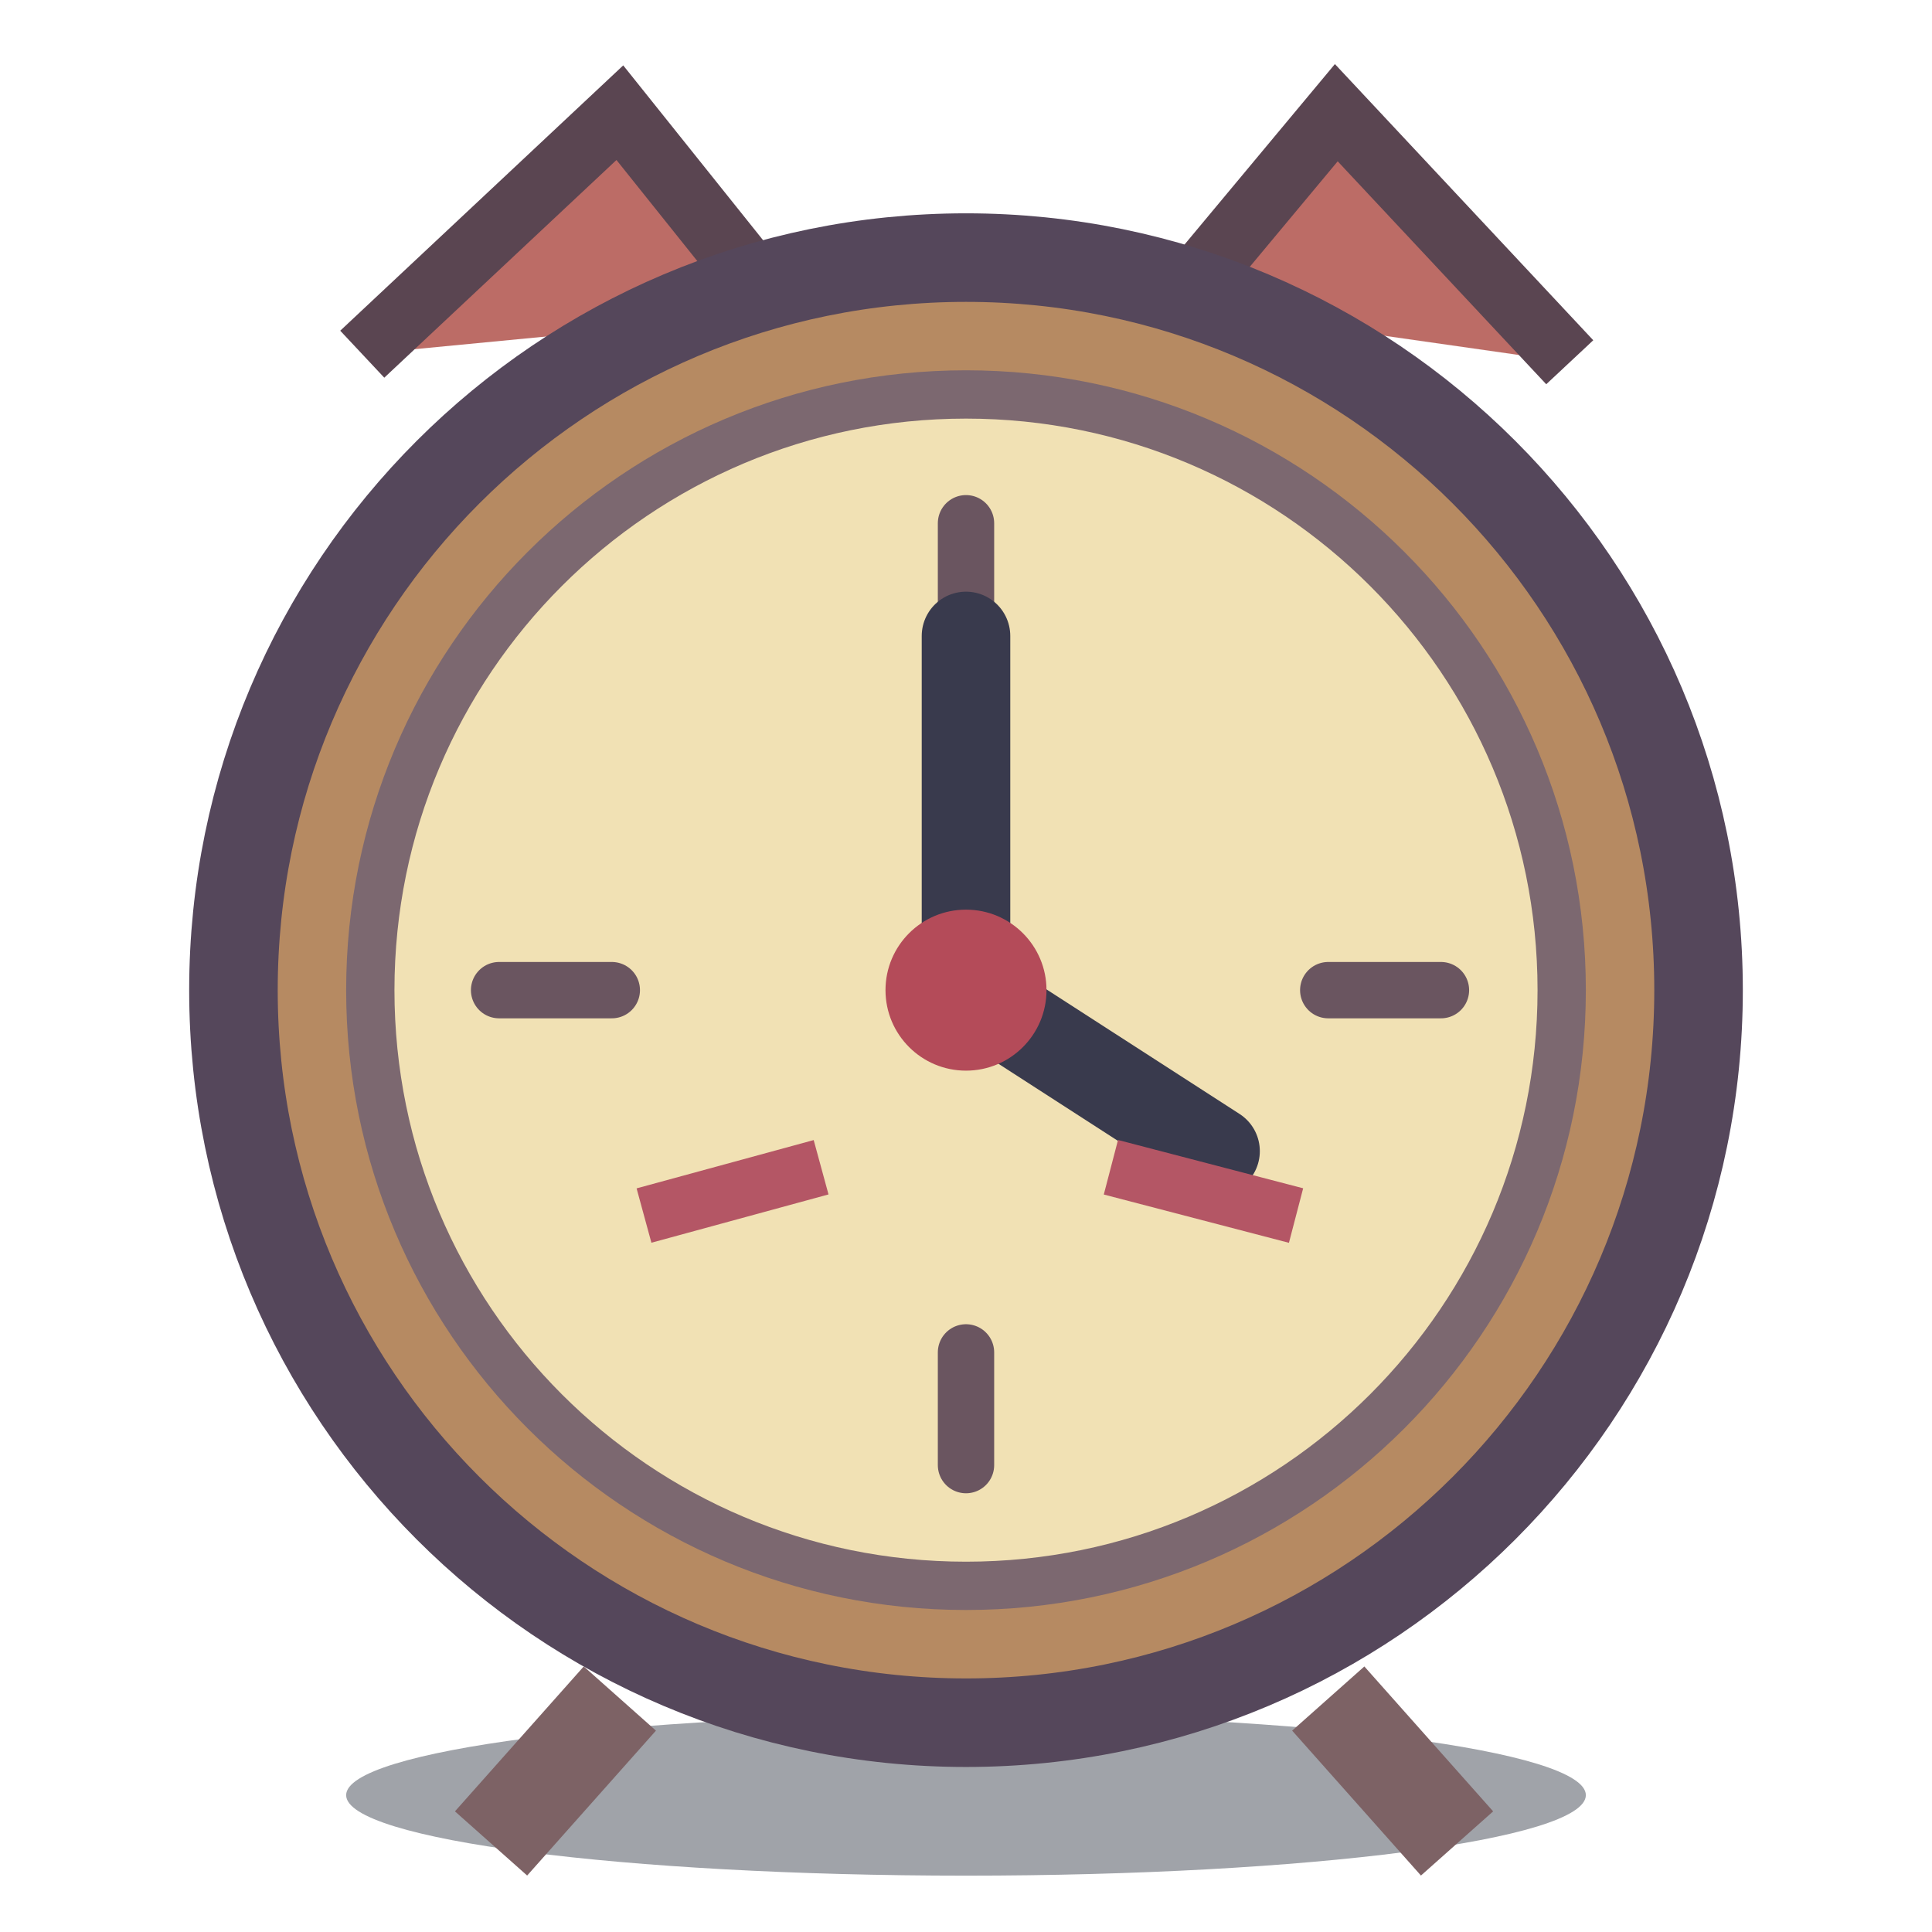
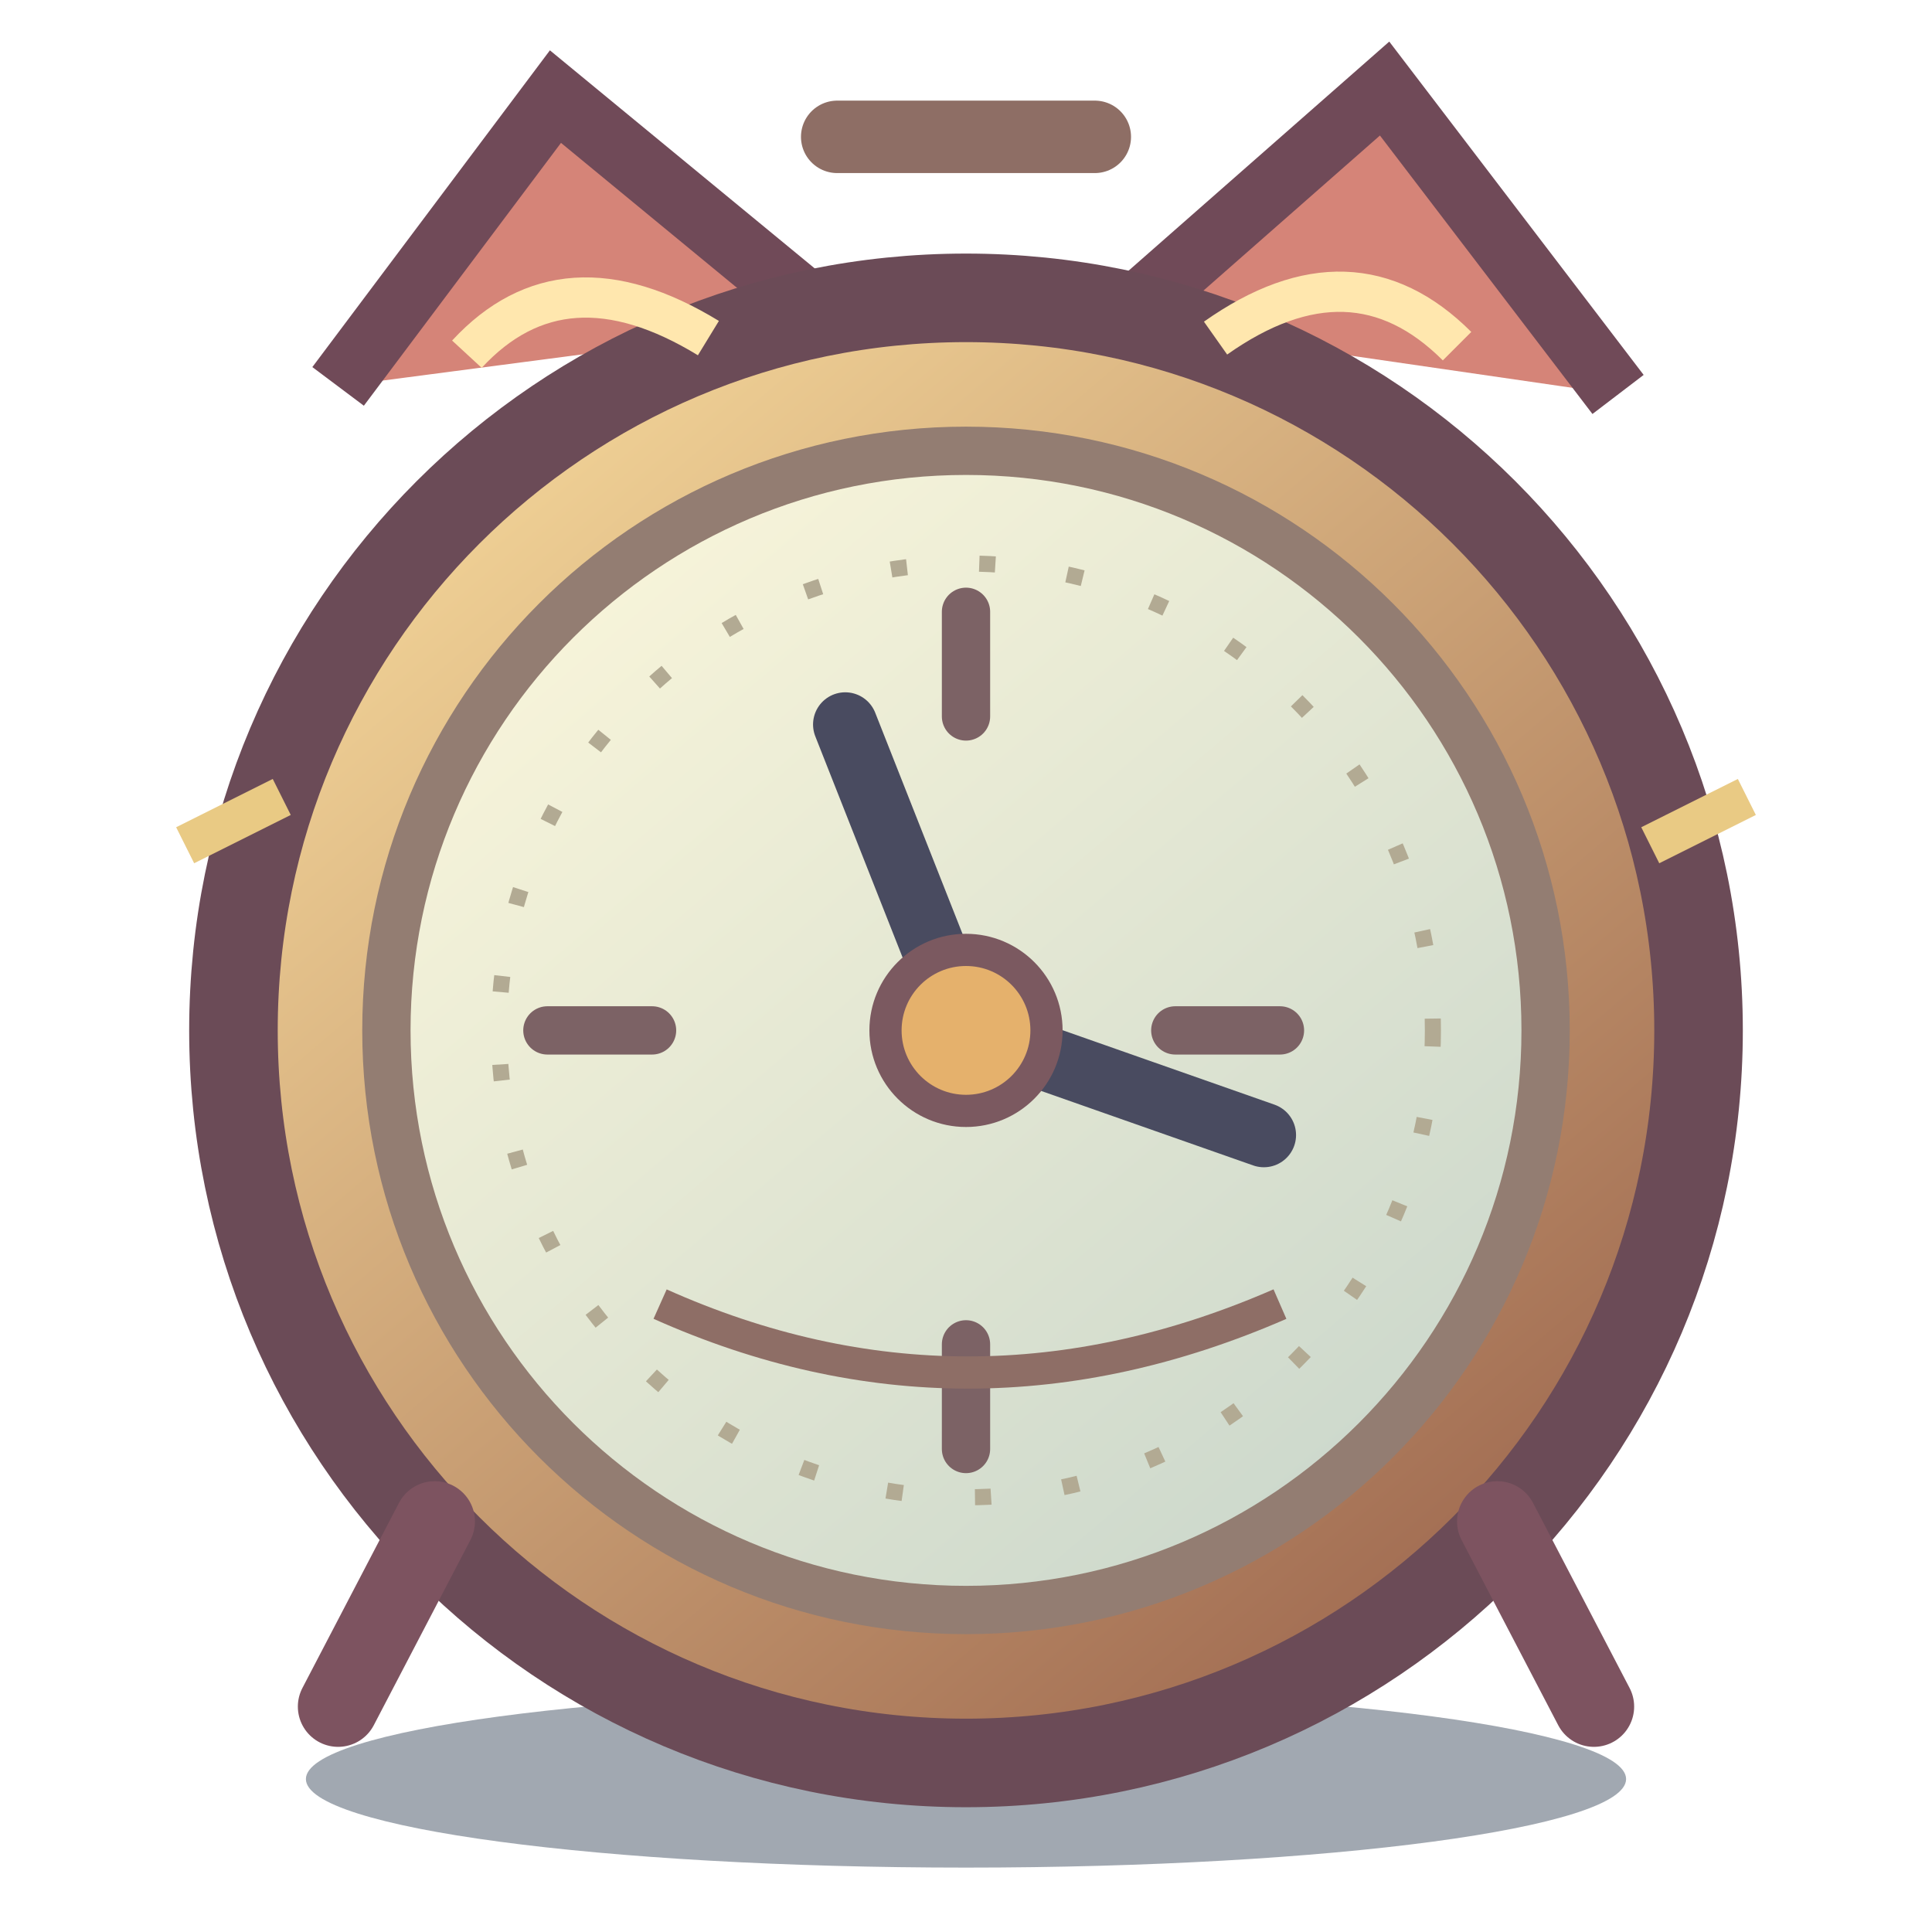
- <svg xmlns="http://www.w3.org/2000/svg" viewBox="0 0 240 240">
-   <ellipse cx="120" cy="223" rx="77" ry="10" fill="#111827" opacity=".4" />
-   <path d="M45 44 77 14l20 25M146 38l20-24 29 31" fill="#bc6c66" stroke="#5a4551" stroke-width="8" />
-   <circle cx="120" cy="123" r="91" fill="#b68a62" stroke="#55475b" stroke-width="11" />
-   <circle cx="120" cy="123" r="74" fill="#f1e1b4" stroke="#7c6870" stroke-width="6" />
-   <path d="M120 65v14M120 168v14M62 123h14M165 123h14" stroke="#6a5560" stroke-width="7" stroke-linecap="round" />
-   <path d="M120 123V79M120 123l31 20" stroke="#393a4d" stroke-width="11" stroke-linecap="round" />
-   <circle cx="120" cy="123" r="10" fill="#b44b59" />
-   <path d="M77 211l-16 18M165 211l16 18" stroke="#7d6265" stroke-width="12" />
-   <path d="M80 151l22-6M138 145l23 6" stroke="#b45665" stroke-width="7" />
+ <svg xmlns="http://www.w3.org/2000/svg" viewBox="0 0 240 240" role="img" aria-label="時間吞噬鬧鐘">
+   <defs>
+     <linearGradient id="brass" x2=".85" y2="1">
+       <stop stop-color="#ffe4a2" />
+       <stop offset="1" stop-color="#9a634c" />
+     </linearGradient>
+     <linearGradient id="face" x2=".85" y2="1">
+       <stop stop-color="#fff9dc" />
+       <stop offset="1" stop-color="#c9d6cb" />
+     </linearGradient>
+   </defs>
+   <ellipse cx="120" cy="221" rx="82" ry="11" fill="#091b31" opacity=".38" />
+   <path d="M42 48 69 12 103 40M139 40l33-29 29 38" fill="#d58478" stroke="#704a58" stroke-width="8" />
+   <circle cx="120" cy="128" r="91" fill="url(#brass)" stroke="#6b4b57" stroke-width="11" />
+   <circle cx="120" cy="128" r="72" fill="url(#face)" stroke="#937d72" stroke-width="6" />
+   <circle cx="120" cy="128" r="58" fill="none" stroke="#b2aa93" stroke-width="2" stroke-dasharray="2 9" />
+   <path d="M120 76v13m39 39h-13m-26 39v13m-39-52H68" stroke="#7c6265" stroke-width="6" stroke-linecap="round" />
+   <path d="M120 128 105 90M120 128l37 13" stroke="#494b60" stroke-width="8" stroke-linecap="round" />
+   <circle cx="120" cy="128" r="10" fill="#e5b16c" stroke="#7b5960" stroke-width="4" />
+   <path d="M82 162q38 17 77 0" stroke="#8e6e66" stroke-width="4" fill="none" />
+   <path d="M54 189 42 212m144-23 12 23" stroke="#7d5360" stroke-width="10" stroke-linecap="round" />
+   <path d="M58 44Q70 31 88 42m63 0q17-12 30 1" fill="none" stroke="#ffe7ae" stroke-width="5" />
+   <path d="m23 105 12-6m170 6 12-6" stroke="#e9ca84" stroke-width="5" />
+   <path d="M104 17h32" stroke="#8e6e65" stroke-width="9" stroke-linecap="round" />
</svg>
